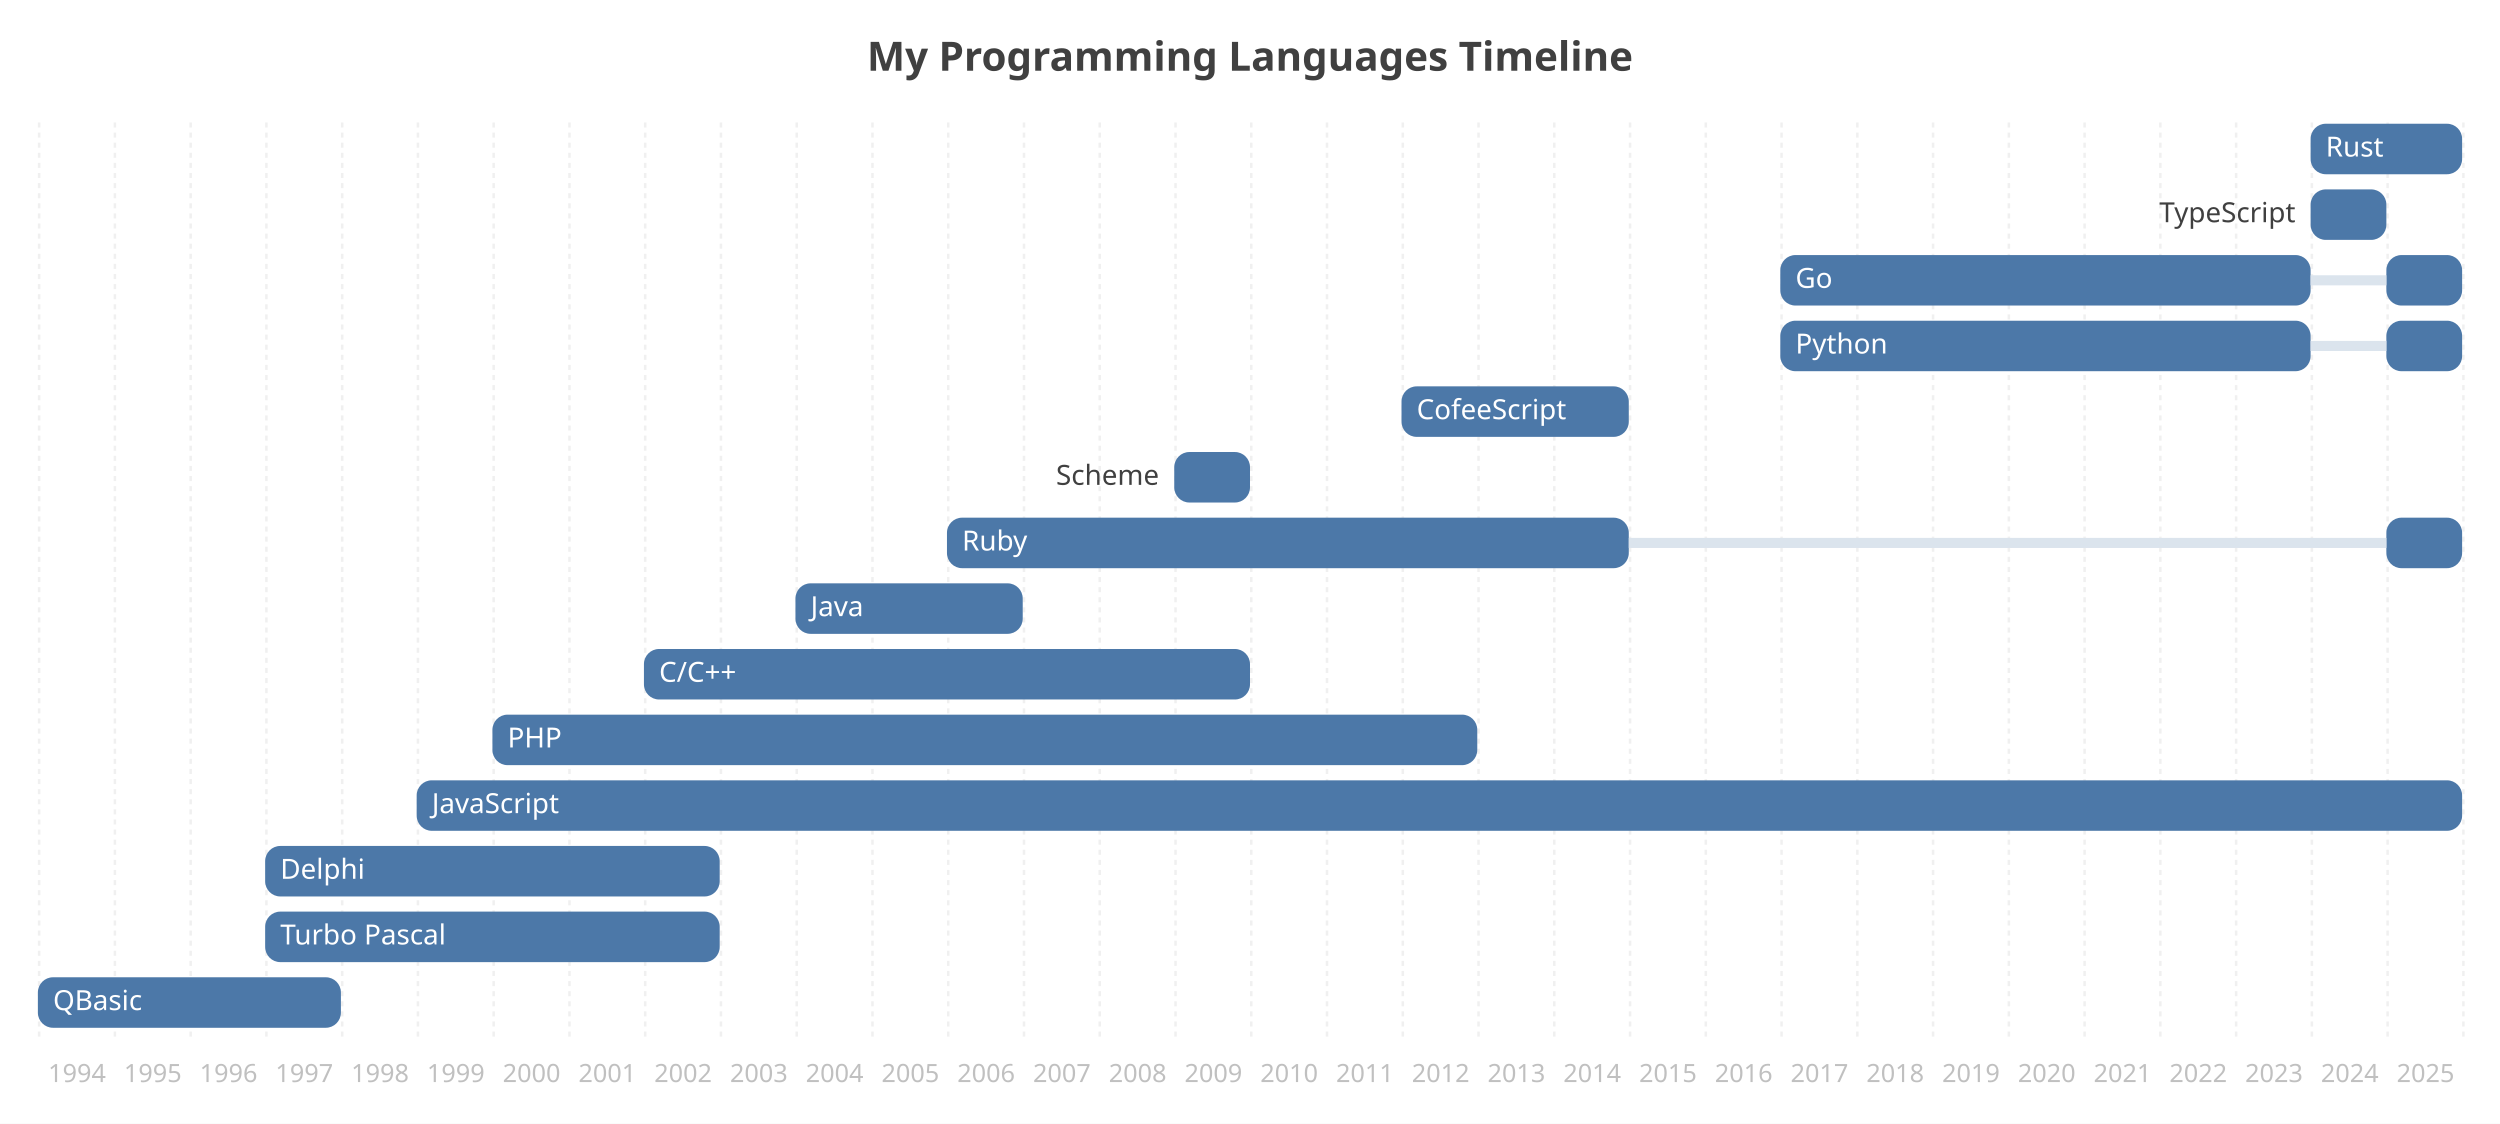
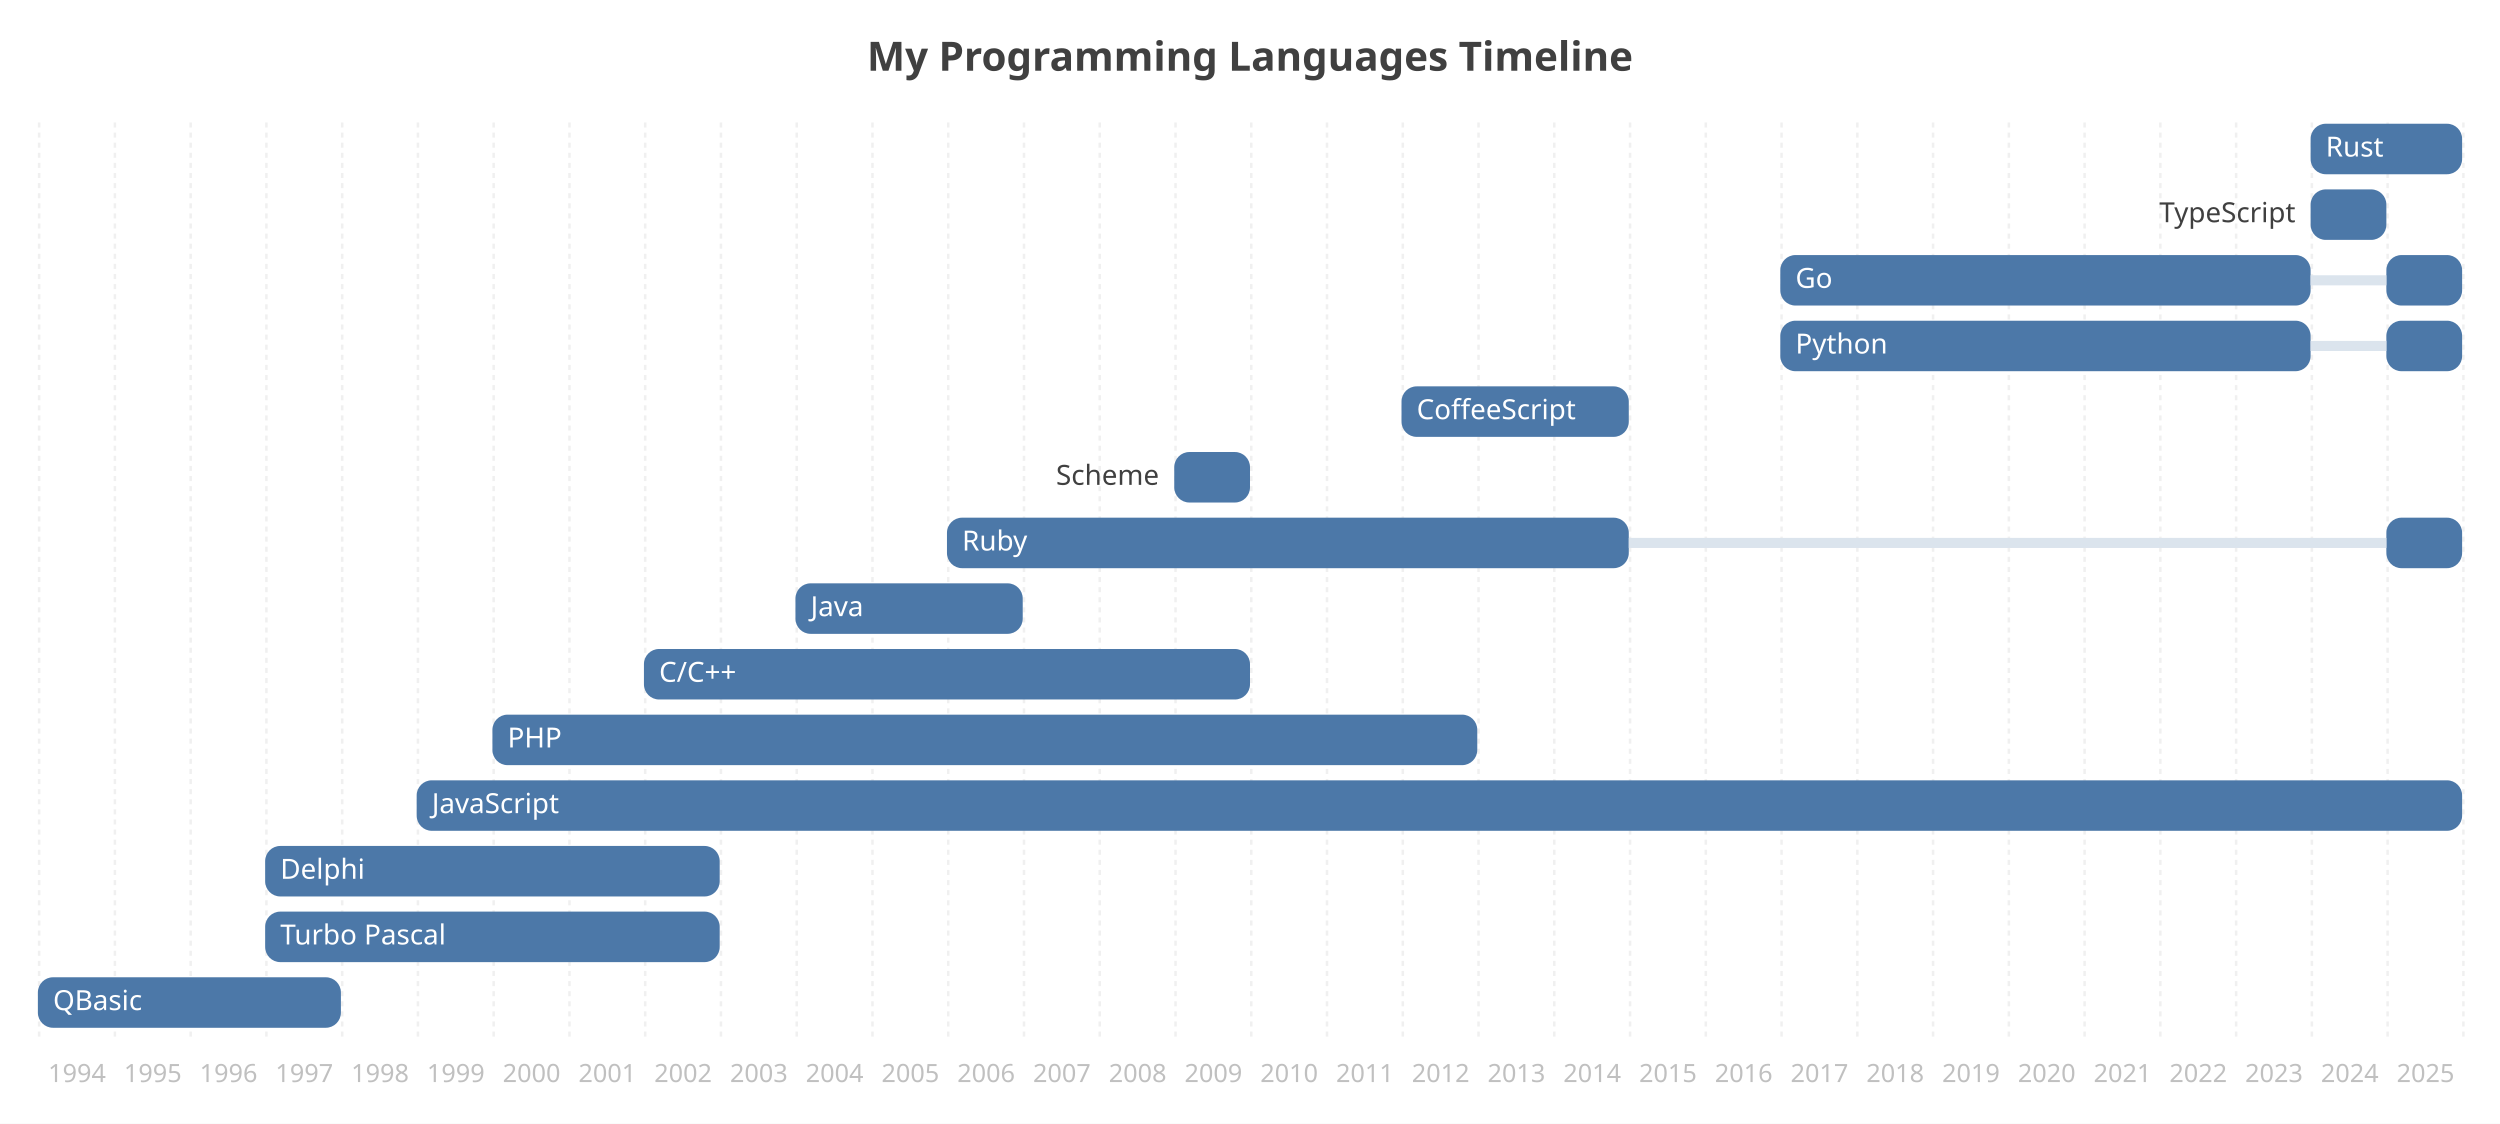
<svg xmlns="http://www.w3.org/2000/svg" version="1.1" class="marks" width="990" height="445" viewBox="0 0 990 445">
  <rect width="990" height="445" fill="#ffffff" />
  <g fill="none" stroke-miterlimit="10" transform="translate(15,46)">
    <g class="mark-group role-frame root" role="graphics-object" aria-roledescription="group mark container">
      <g transform="translate(0,0)">
        <path class="background" aria-hidden="true" d="M0,0h960v364h-960Z" />
        <g>
          <g class="mark-group role-axis" role="graphics-symbol" aria-roledescription="axis" aria-label="X-axis for a discrete scale with 32 values: 1994, 1995, 1996, 1997, 1998, ending with 2025">
            <g transform="translate(0.5,364.5)">
              <path class="background" aria-hidden="true" d="M0,0h0v0h0Z" pointer-events="none" />
              <g>
                <g class="mark-rule role-axis-grid" pointer-events="none">
                  <line transform="translate(30,0)" x2="0" y2="-364" stroke="#f0f0f0" stroke-width="1" stroke-dasharray="2,2" opacity="1" />
                  <line transform="translate(60,0)" x2="0" y2="-364" stroke="#f0f0f0" stroke-width="1" stroke-dasharray="2,2" opacity="1" />
                  <line transform="translate(90,0)" x2="0" y2="-364" stroke="#f0f0f0" stroke-width="1" stroke-dasharray="2,2" opacity="1" />
                  <line transform="translate(120,0)" x2="0" y2="-364" stroke="#f0f0f0" stroke-width="1" stroke-dasharray="2,2" opacity="1" />
                  <line transform="translate(150,0)" x2="0" y2="-364" stroke="#f0f0f0" stroke-width="1" stroke-dasharray="2,2" opacity="1" />
                  <line transform="translate(180,0)" x2="0" y2="-364" stroke="#f0f0f0" stroke-width="1" stroke-dasharray="2,2" opacity="1" />
                  <line transform="translate(210,0)" x2="0" y2="-364" stroke="#f0f0f0" stroke-width="1" stroke-dasharray="2,2" opacity="1" />
                  <line transform="translate(240,0)" x2="0" y2="-364" stroke="#f0f0f0" stroke-width="1" stroke-dasharray="2,2" opacity="1" />
                  <line transform="translate(270,0)" x2="0" y2="-364" stroke="#f0f0f0" stroke-width="1" stroke-dasharray="2,2" opacity="1" />
                  <line transform="translate(300,0)" x2="0" y2="-364" stroke="#f0f0f0" stroke-width="1" stroke-dasharray="2,2" opacity="1" />
                  <line transform="translate(330,0)" x2="0" y2="-364" stroke="#f0f0f0" stroke-width="1" stroke-dasharray="2,2" opacity="1" />
                  <line transform="translate(360,0)" x2="0" y2="-364" stroke="#f0f0f0" stroke-width="1" stroke-dasharray="2,2" opacity="1" />
                  <line transform="translate(390,0)" x2="0" y2="-364" stroke="#f0f0f0" stroke-width="1" stroke-dasharray="2,2" opacity="1" />
                  <line transform="translate(420,0)" x2="0" y2="-364" stroke="#f0f0f0" stroke-width="1" stroke-dasharray="2,2" opacity="1" />
                  <line transform="translate(450,0)" x2="0" y2="-364" stroke="#f0f0f0" stroke-width="1" stroke-dasharray="2,2" opacity="1" />
                  <line transform="translate(480,0)" x2="0" y2="-364" stroke="#f0f0f0" stroke-width="1" stroke-dasharray="2,2" opacity="1" />
                  <line transform="translate(510,0)" x2="0" y2="-364" stroke="#f0f0f0" stroke-width="1" stroke-dasharray="2,2" opacity="1" />
                  <line transform="translate(540,0)" x2="0" y2="-364" stroke="#f0f0f0" stroke-width="1" stroke-dasharray="2,2" opacity="1" />
                  <line transform="translate(570,0)" x2="0" y2="-364" stroke="#f0f0f0" stroke-width="1" stroke-dasharray="2,2" opacity="1" />
                  <line transform="translate(600,0)" x2="0" y2="-364" stroke="#f0f0f0" stroke-width="1" stroke-dasharray="2,2" opacity="1" />
                  <line transform="translate(630,0)" x2="0" y2="-364" stroke="#f0f0f0" stroke-width="1" stroke-dasharray="2,2" opacity="1" />
                  <line transform="translate(660,0)" x2="0" y2="-364" stroke="#f0f0f0" stroke-width="1" stroke-dasharray="2,2" opacity="1" />
                  <line transform="translate(690,0)" x2="0" y2="-364" stroke="#f0f0f0" stroke-width="1" stroke-dasharray="2,2" opacity="1" />
                  <line transform="translate(720,0)" x2="0" y2="-364" stroke="#f0f0f0" stroke-width="1" stroke-dasharray="2,2" opacity="1" />
                  <line transform="translate(750,0)" x2="0" y2="-364" stroke="#f0f0f0" stroke-width="1" stroke-dasharray="2,2" opacity="1" />
                  <line transform="translate(780,0)" x2="0" y2="-364" stroke="#f0f0f0" stroke-width="1" stroke-dasharray="2,2" opacity="1" />
                  <line transform="translate(810,0)" x2="0" y2="-364" stroke="#f0f0f0" stroke-width="1" stroke-dasharray="2,2" opacity="1" />
                  <line transform="translate(840,0)" x2="0" y2="-364" stroke="#f0f0f0" stroke-width="1" stroke-dasharray="2,2" opacity="1" />
                  <line transform="translate(870,0)" x2="0" y2="-364" stroke="#f0f0f0" stroke-width="1" stroke-dasharray="2,2" opacity="1" />
                  <line transform="translate(900,0)" x2="0" y2="-364" stroke="#f0f0f0" stroke-width="1" stroke-dasharray="2,2" opacity="1" />
                  <line transform="translate(930,0)" x2="0" y2="-364" stroke="#f0f0f0" stroke-width="1" stroke-dasharray="2,2" opacity="1" />
                  <line transform="translate(960,0)" x2="0" y2="-364" stroke="#f0f0f0" stroke-width="1" stroke-dasharray="2,2" opacity="1" />
                  <line transform="translate(0,0)" x2="0" y2="-364" stroke="#f0f0f0" stroke-width="1" stroke-dasharray="2,2" opacity="1" />
                </g>
                <g class="mark-text role-axis-label" pointer-events="none">
                  <text text-anchor="middle" transform="translate(15,18)" font-family="sans-serif" font-size="10px" fill="#c0c0c0" opacity="1">1994</text>
                  <text text-anchor="middle" transform="translate(45,18)" font-family="sans-serif" font-size="10px" fill="#c0c0c0" opacity="1">1995</text>
                  <text text-anchor="middle" transform="translate(75,18)" font-family="sans-serif" font-size="10px" fill="#c0c0c0" opacity="1">1996</text>
                  <text text-anchor="middle" transform="translate(105,18)" font-family="sans-serif" font-size="10px" fill="#c0c0c0" opacity="1">1997</text>
                  <text text-anchor="middle" transform="translate(135,18)" font-family="sans-serif" font-size="10px" fill="#c0c0c0" opacity="1">1998</text>
                  <text text-anchor="middle" transform="translate(165,18)" font-family="sans-serif" font-size="10px" fill="#c0c0c0" opacity="1">1999</text>
                  <text text-anchor="middle" transform="translate(195,18)" font-family="sans-serif" font-size="10px" fill="#c0c0c0" opacity="1">2000</text>
                  <text text-anchor="middle" transform="translate(225,18)" font-family="sans-serif" font-size="10px" fill="#c0c0c0" opacity="1">2001</text>
                  <text text-anchor="middle" transform="translate(255,18)" font-family="sans-serif" font-size="10px" fill="#c0c0c0" opacity="1">2002</text>
                  <text text-anchor="middle" transform="translate(285,18)" font-family="sans-serif" font-size="10px" fill="#c0c0c0" opacity="1">2003</text>
                  <text text-anchor="middle" transform="translate(315,18)" font-family="sans-serif" font-size="10px" fill="#c0c0c0" opacity="1">2004</text>
                  <text text-anchor="middle" transform="translate(345,18)" font-family="sans-serif" font-size="10px" fill="#c0c0c0" opacity="1">2005</text>
                  <text text-anchor="middle" transform="translate(375,18)" font-family="sans-serif" font-size="10px" fill="#c0c0c0" opacity="1">2006</text>
                  <text text-anchor="middle" transform="translate(405,18)" font-family="sans-serif" font-size="10px" fill="#c0c0c0" opacity="1">2007</text>
                  <text text-anchor="middle" transform="translate(435,18)" font-family="sans-serif" font-size="10px" fill="#c0c0c0" opacity="1">2008</text>
                  <text text-anchor="middle" transform="translate(465,18)" font-family="sans-serif" font-size="10px" fill="#c0c0c0" opacity="1">2009</text>
                  <text text-anchor="middle" transform="translate(495,18)" font-family="sans-serif" font-size="10px" fill="#c0c0c0" opacity="1">2010</text>
                  <text text-anchor="middle" transform="translate(525,18)" font-family="sans-serif" font-size="10px" fill="#c0c0c0" opacity="1">2011</text>
                  <text text-anchor="middle" transform="translate(555,18)" font-family="sans-serif" font-size="10px" fill="#c0c0c0" opacity="1">2012</text>
                  <text text-anchor="middle" transform="translate(585,18)" font-family="sans-serif" font-size="10px" fill="#c0c0c0" opacity="1">2013</text>
                  <text text-anchor="middle" transform="translate(615,18)" font-family="sans-serif" font-size="10px" fill="#c0c0c0" opacity="1">2014</text>
                  <text text-anchor="middle" transform="translate(645,18)" font-family="sans-serif" font-size="10px" fill="#c0c0c0" opacity="1">2015</text>
                  <text text-anchor="middle" transform="translate(675,18)" font-family="sans-serif" font-size="10px" fill="#c0c0c0" opacity="1">2016</text>
                  <text text-anchor="middle" transform="translate(705,18)" font-family="sans-serif" font-size="10px" fill="#c0c0c0" opacity="1">2017</text>
                  <text text-anchor="middle" transform="translate(735,18)" font-family="sans-serif" font-size="10px" fill="#c0c0c0" opacity="1">2018</text>
                  <text text-anchor="middle" transform="translate(765,18)" font-family="sans-serif" font-size="10px" fill="#c0c0c0" opacity="1">2019</text>
                  <text text-anchor="middle" transform="translate(795,18)" font-family="sans-serif" font-size="10px" fill="#c0c0c0" opacity="1">2020</text>
                  <text text-anchor="middle" transform="translate(825,18)" font-family="sans-serif" font-size="10px" fill="#c0c0c0" opacity="1">2021</text>
                  <text text-anchor="middle" transform="translate(855,18)" font-family="sans-serif" font-size="10px" fill="#c0c0c0" opacity="1">2022</text>
                  <text text-anchor="middle" transform="translate(885,18)" font-family="sans-serif" font-size="10px" fill="#c0c0c0" opacity="1">2023</text>
                  <text text-anchor="middle" transform="translate(915,18)" font-family="sans-serif" font-size="10px" fill="#c0c0c0" opacity="1">2024</text>
                  <text text-anchor="middle" transform="translate(945,18)" font-family="sans-serif" font-size="10px" fill="#c0c0c0" opacity="1">2025</text>
                  <text text-anchor="middle" transform="translate(0,18)" font-family="sans-serif" font-size="10px" fill="#c0c0c0" opacity="1" />
                </g>
              </g>
              <path class="foreground" aria-hidden="true" d="" pointer-events="none" display="none" />
            </g>
          </g>
          <g class="mark-rect role-mark" role="graphics-symbol" aria-roledescription="rect mark container">
            <path d="M6,341L114,341C117.311,341,120,343.689,120,347L120,355C120,358.311,117.311,361,114,361L6,361C2.689,361,0,358.311,0,355L0,347C0,343.689,2.689,341,6,341Z" fill="#4c78a8" />
            <path d="M96,315L264,315C267.311,315,270,317.689,270,321L270,329C270,332.311,267.311,335,264,335L96,335C92.689,335,90,332.311,90,329L90,321C90,317.689,92.689,315,96,315Z" fill="#4c78a8" />
            <path d="M96,289L264,289C267.311,289,270,291.689,270,295L270,303C270,306.311,267.311,309,264,309L96,309C92.689,309,90,306.311,90,303L90,295C90,291.689,92.689,289,96,289Z" fill="#4c78a8" />
            <path d="M156,263L954,263C957.311,263,960,265.689,960,269L960,277C960,280.311,957.311,283,954,283L156,283C152.689,283,150,280.311,150,277L150,269C150,265.689,152.689,263,156,263Z" fill="#4c78a8" />
            <path d="M186,237L564,237C567.311,237,570,239.689,570,243L570,251C570,254.311,567.311,257,564,257L186,257C182.689,257,180,254.311,180,251L180,243C180,239.689,182.689,237,186,237Z" fill="#4c78a8" />
            <path d="M246,211L474,211C477.311,211,480,213.689,480,217L480,225C480,228.311,477.311,231,474,231L246,231C242.689,231,240,228.311,240,225L240,217C240,213.689,242.689,211,246,211Z" fill="#4c78a8" />
            <path d="M306,185L384,185C387.311,185,390,187.689,390,191L390,199C390,202.311,387.311,205,384,205L306,205C302.689,205,300,202.311,300,199L300,191C300,187.689,302.689,185,306,185Z" fill="#4c78a8" />
            <path d="M366,159L624,159C627.311,159,630,161.689,630,165L630,173C630,176.311,627.311,179,624,179L366,179C362.689,179,360,176.311,360,173L360,165C360,161.689,362.689,159,366,159Z" fill="#4c78a8" />
            <path d="M936,159L954,159C957.311,159,960,161.689,960,165L960,173C960,176.311,957.311,179,954,179L936,179C932.689,179,930,176.311,930,173L930,165C930,161.689,932.689,159,936,159Z" fill="#4c78a8" />
            <path d="M456,133L474,133C477.311,133,480,135.689,480,139L480,147C480,150.311,477.311,153,474,153L456,153C452.689,153,450,150.311,450,147L450,139C450,135.689,452.689,133,456,133Z" fill="#4c78a8" />
            <path d="M546,107L624,107C627.311,107,630,109.689,630,113L630,121C630,124.311,627.311,127,624,127L546,127C542.689,127,540,124.311,540,121L540,113C540,109.689,542.689,107,546,107Z" fill="#4c78a8" />
            <path d="M696,81L894,81C897.311,81,900,83.689,900,87L900,95C900,98.311,897.311,101,894,101L696,101C692.689,101,690,98.311,690,95L690,87C690,83.689,692.689,81,696,81Z" fill="#4c78a8" />
            <path d="M936,81L954,81C957.311,81,960,83.689,960,87L960,95C960,98.311,957.311,101,954,101L936,101C932.689,101,930,98.311,930,95L930,87C930,83.689,932.689,81,936,81Z" fill="#4c78a8" />
            <path d="M696,55L894,55C897.311,55,900,57.689,900,61L900,69C900,72.311,897.311,75,894,75L696,75C692.689,75,690,72.311,690,69L690,61C690,57.689,692.689,55,696,55Z" fill="#4c78a8" />
            <path d="M936,55L954,55C957.311,55,960,57.689,960,61L960,69C960,72.311,957.311,75,954,75L936,75C932.689,75,930,72.311,930,69L930,61C930,57.689,932.689,55,936,55Z" fill="#4c78a8" />
            <path d="M906,29L924,29C927.311,29,930,31.689,930,35L930,43C930,46.311,927.311,49,924,49L906,49C902.689,49,900,46.311,900,43L900,35C900,31.689,902.689,29,906,29Z" fill="#4c78a8" />
            <path d="M906,3L954,3C957.311,3,960,5.689,960,9L960,17C960,20.311,957.311,23,954,23L906,23C902.689,23,900,20.311,900,17L900,9C900,5.689,902.689,3,906,3Z" fill="#4c78a8" />
          </g>
          <g class="mark-text role-mark" role="graphics-object" aria-roledescription="text mark container">
            <text text-anchor="start" transform="translate(6,354)" font-family="sans-serif" font-size="11px" fill="#ffffff">QBasic</text>
            <text text-anchor="start" transform="translate(96,328)" font-family="sans-serif" font-size="11px" fill="#ffffff">Turbo Pascal</text>
            <text text-anchor="start" transform="translate(96,302)" font-family="sans-serif" font-size="11px" fill="#ffffff">Delphi</text>
            <text text-anchor="start" transform="translate(156,276)" font-family="sans-serif" font-size="11px" fill="#ffffff">JavaScript</text>
            <text text-anchor="start" transform="translate(186,250)" font-family="sans-serif" font-size="11px" fill="#ffffff">PHP</text>
            <text text-anchor="start" transform="translate(246,224)" font-family="sans-serif" font-size="11px" fill="#ffffff">C/C++</text>
            <text text-anchor="start" transform="translate(306,198)" font-family="sans-serif" font-size="11px" fill="#ffffff">Java</text>
            <text text-anchor="start" transform="translate(366,172)" font-family="sans-serif" font-size="11px" fill="#ffffff">Ruby</text>
            <text text-anchor="end" transform="translate(924,172)" font-family="sans-serif" font-size="11px" fill="#404040" />
            <text text-anchor="end" transform="translate(444,146)" font-family="sans-serif" font-size="11px" fill="#404040">Scheme</text>
-             <text text-anchor="start" transform="translate(546,120)" font-family="sans-serif" font-size="11px" fill="#ffffff">CofeeScript</text>
+             <text text-anchor="start" transform="translate(546,120)" font-family="sans-serif" font-size="11px" fill="#ffffff">CoffeeScript</text>
            <text text-anchor="start" transform="translate(696,94)" font-family="sans-serif" font-size="11px" fill="#ffffff">Python</text>
            <text text-anchor="end" transform="translate(924,94)" font-family="sans-serif" font-size="11px" fill="#404040" />
            <text text-anchor="start" transform="translate(696,68)" font-family="sans-serif" font-size="11px" fill="#ffffff">Go</text>
            <text text-anchor="end" transform="translate(924,68)" font-family="sans-serif" font-size="11px" fill="#404040" />
            <text text-anchor="end" transform="translate(894,42)" font-family="sans-serif" font-size="11px" fill="#404040">TypeScript</text>
            <text text-anchor="start" transform="translate(906,16)" font-family="sans-serif" font-size="11px" fill="#ffffff">Rust</text>
          </g>
          <g class="mark-rect role-mark" role="graphics-symbol" aria-roledescription="rect mark container">
            <path d="M630,167h300v4h-300Z" fill="#dbe4ed" />
            <path d="M900,89h30v4h-30Z" fill="#dbe4ed" />
            <path d="M900,63h30v4h-30Z" fill="#dbe4ed" />
          </g>
          <g class="mark-group role-title">
            <g transform="translate(480,-31)">
              <path class="background" aria-hidden="true" d="M0,0h0v0h0Z" pointer-events="none" />
              <g>
                <g class="mark-text role-title-text" role="graphics-symbol" aria-roledescription="title" aria-label="Title text 'My Programming Languages Timeline'" pointer-events="none">
                  <text text-anchor="middle" transform="translate(0,13)" font-family="sans-serif" font-size="16px" font-weight="bold" fill="#404040" opacity="1">My Programming Languages Timeline</text>
                </g>
              </g>
              <path class="foreground" aria-hidden="true" d="" pointer-events="none" display="none" />
            </g>
          </g>
        </g>
        <path class="foreground" aria-hidden="true" d="" display="none" />
      </g>
    </g>
  </g>
</svg>
